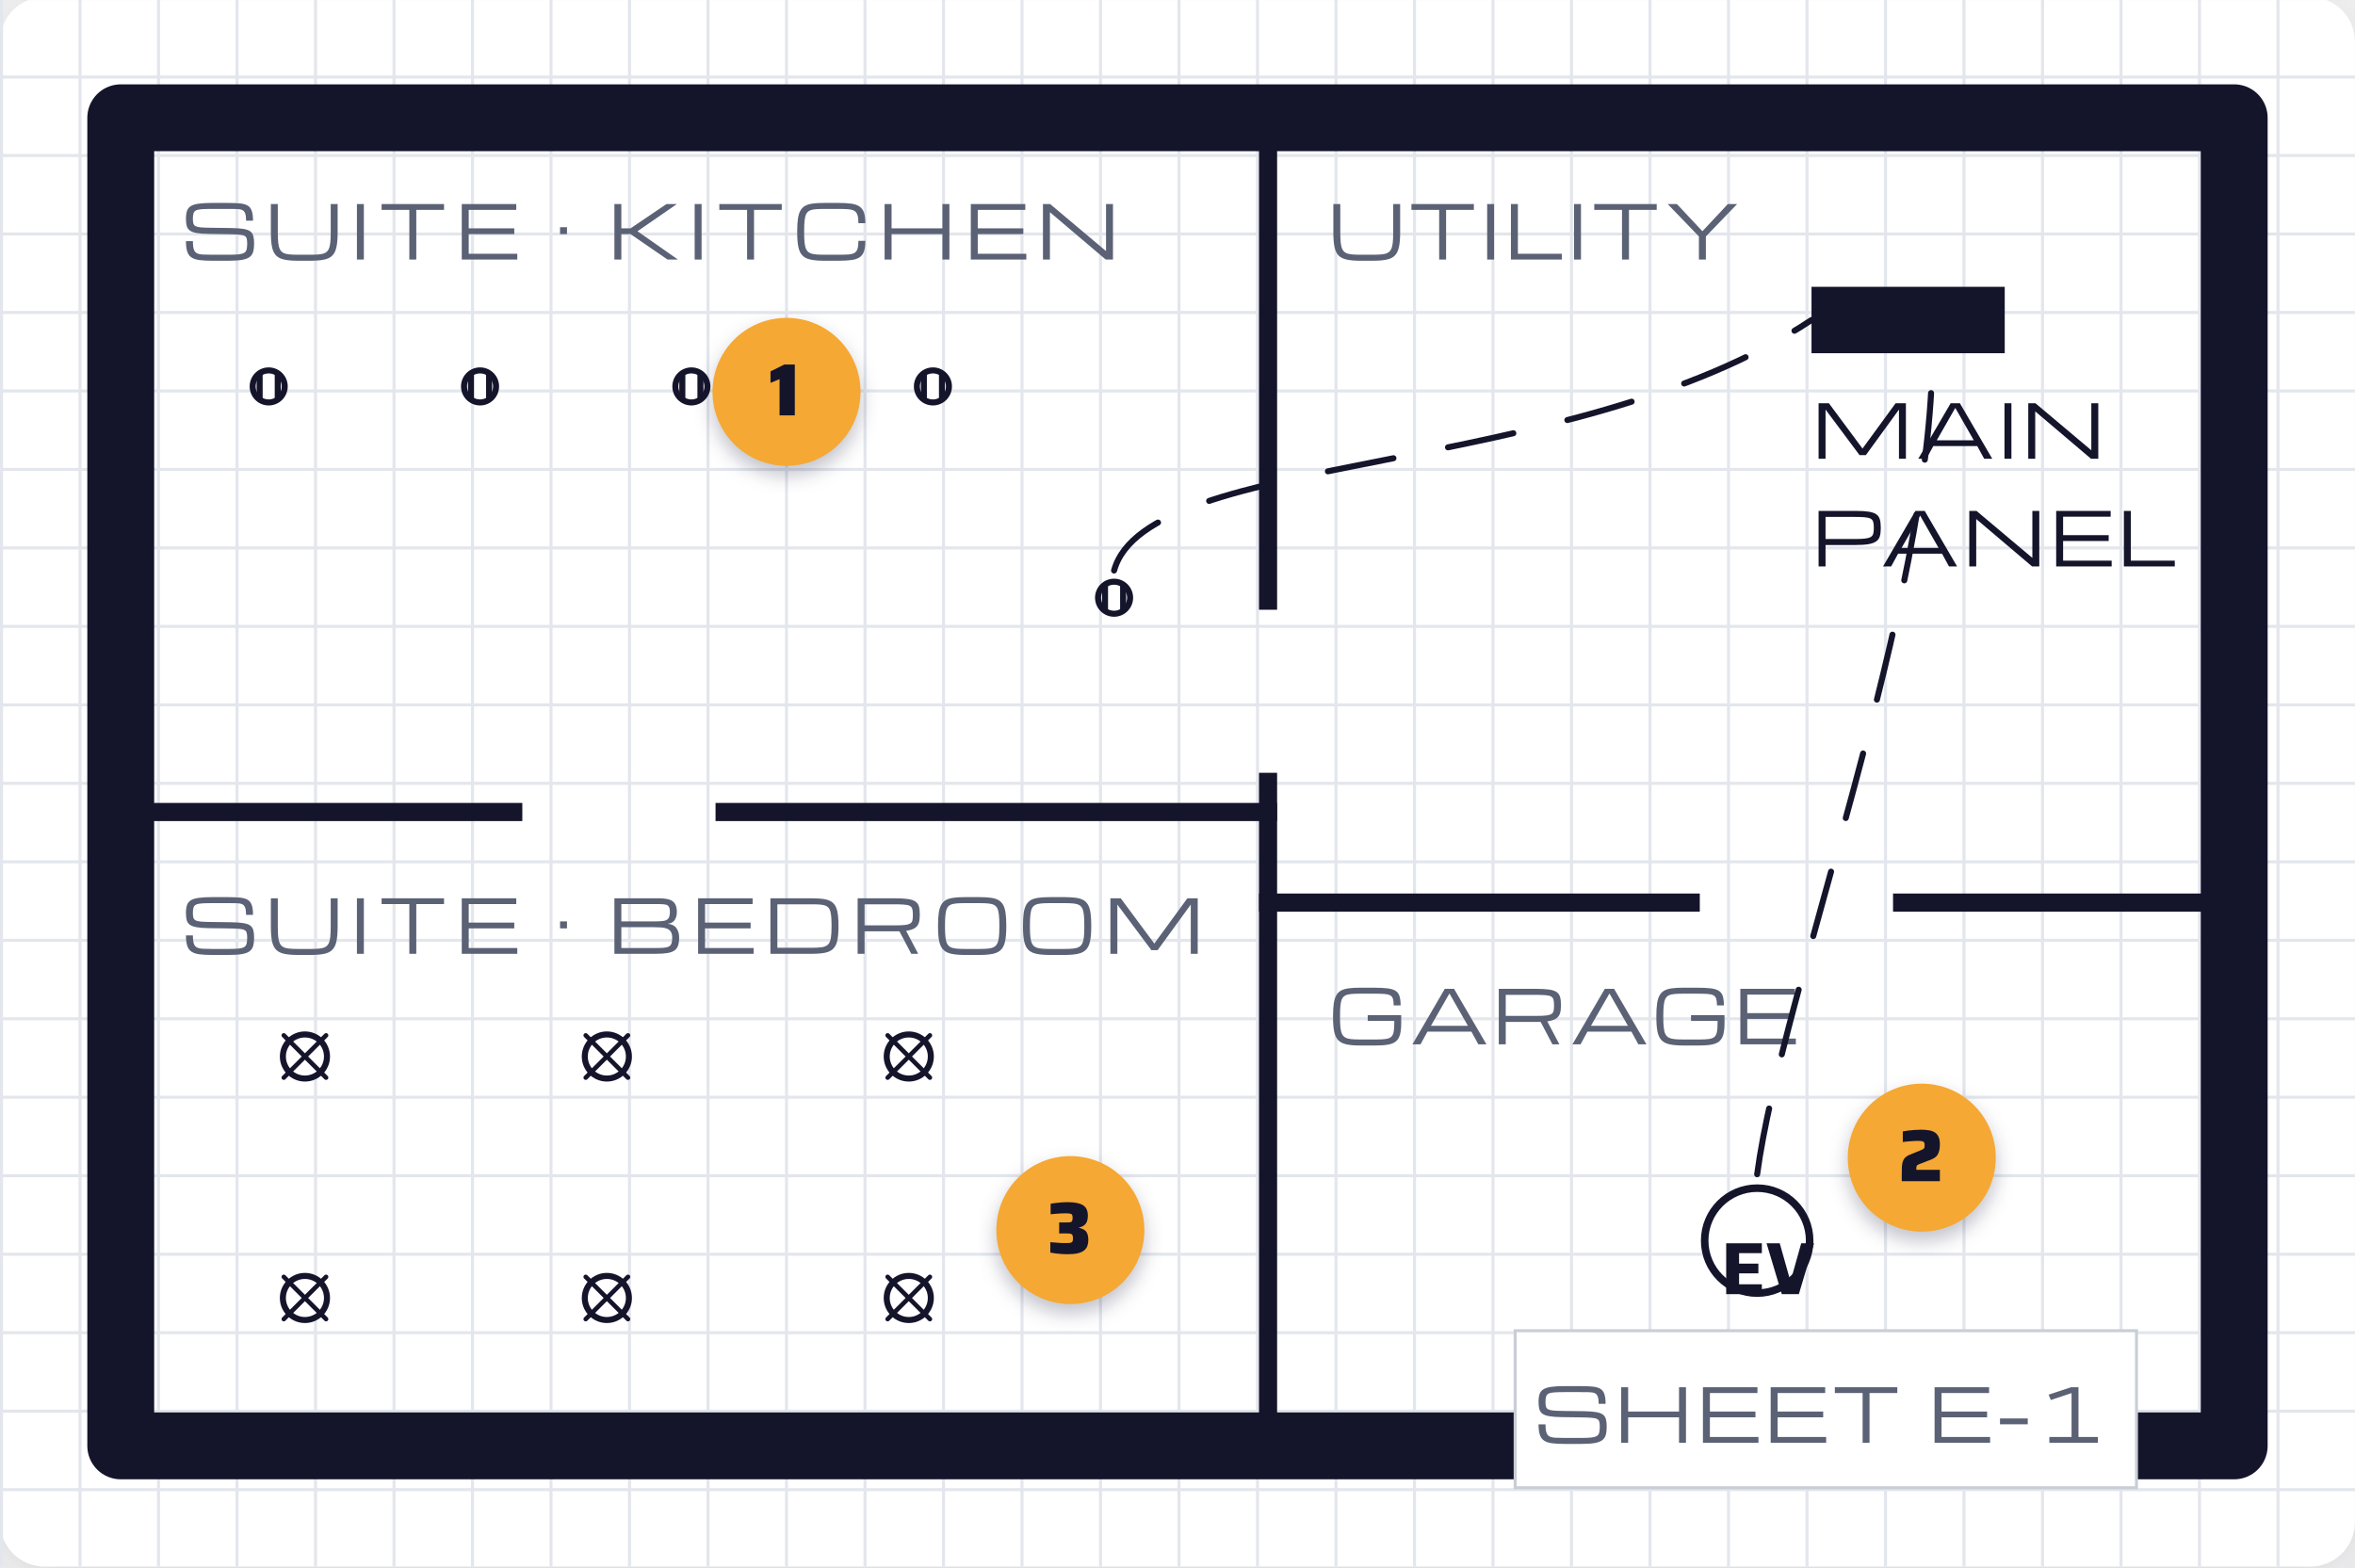
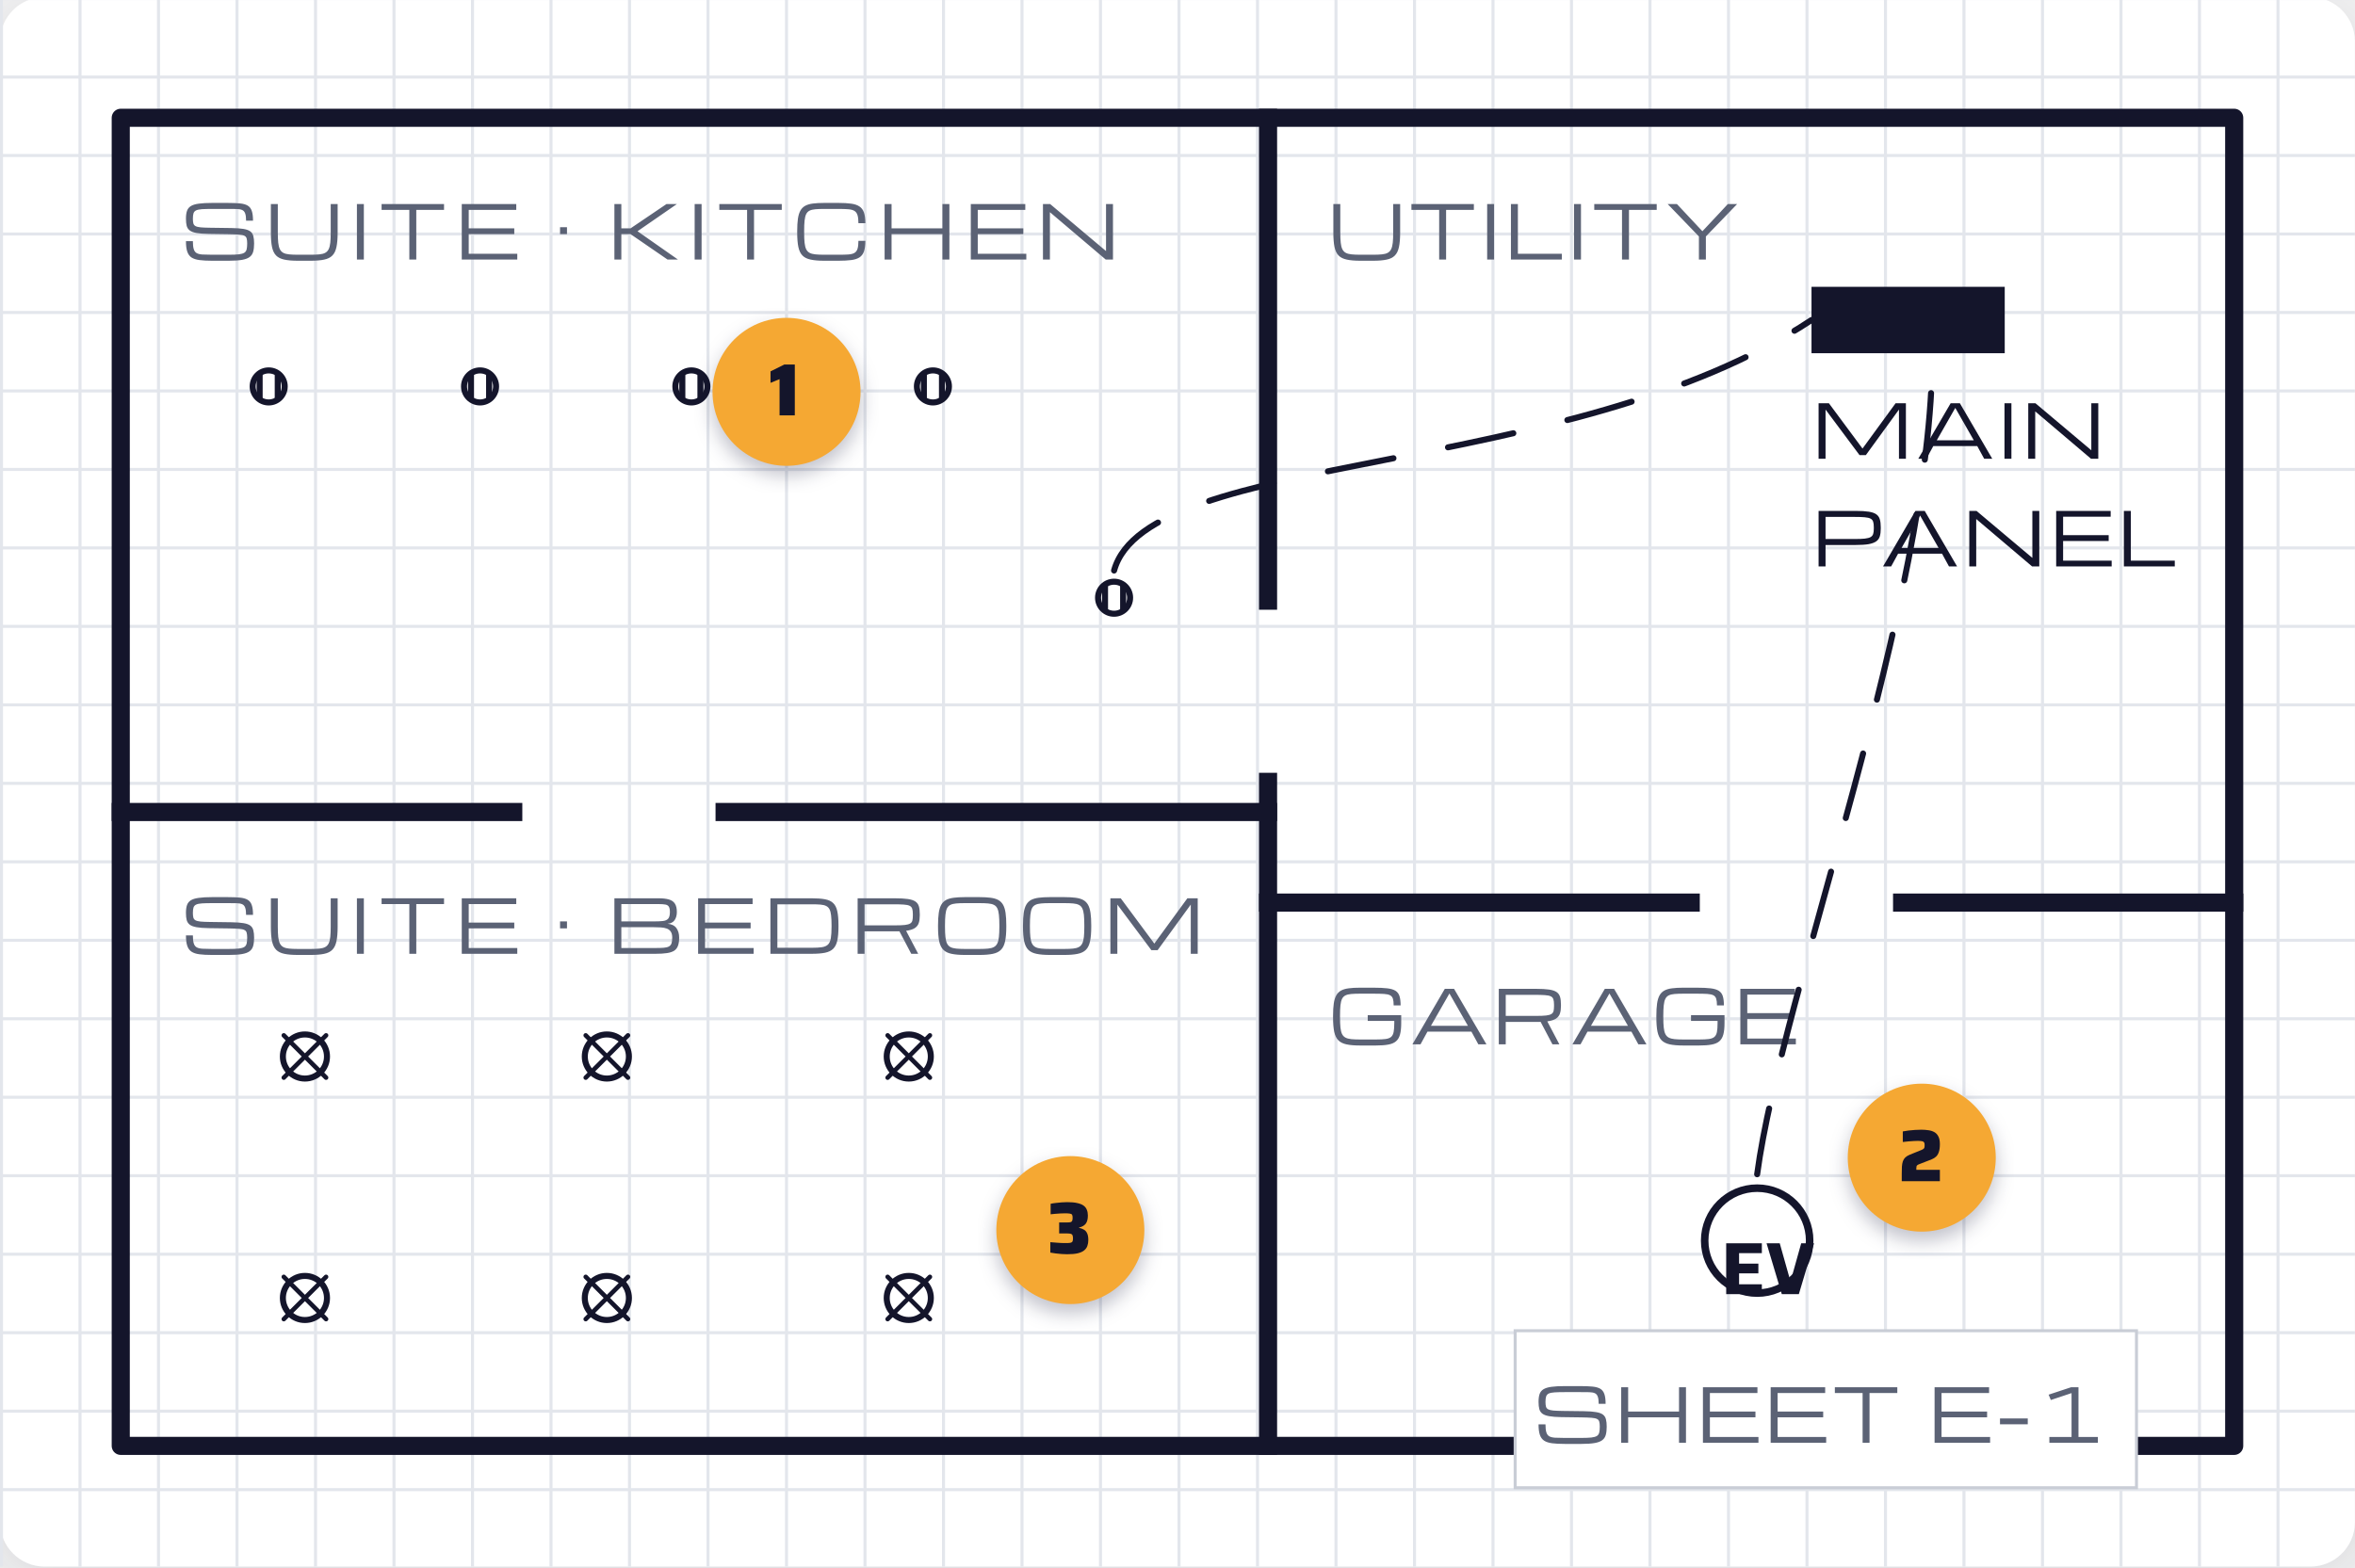
<svg xmlns="http://www.w3.org/2000/svg" viewBox="449.664 620.591 94.809 63.116" width="350" height="233" fill="none" aria-hidden="true" focusable="false" overflow="visible">
  <defs>
    <filter id="planmfilter61_d_481_468" x="446.746" y="619.014" width="100.764" height="69.04" filterUnits="userSpaceOnUse" color-interpolation-filters="sRGB">
      <feFlood flood-opacity="0" result="BackgroundImageFix" />
      <feColorMatrix in="SourceAlpha" type="matrix" values="0 0 0 0 0 0 0 0 0 0 0 0 0 0 0 0 0 0 127 0" result="hardAlpha" />
      <feOffset dy="1.459" />
      <feGaussianBlur stdDeviation="1.459" />
      <feColorMatrix type="matrix" values="0 0 0 0 0.05 0 0 0 0 0.06 0 0 0 0 0.2 0 0 0 0.22 0" />
      <feBlend mode="normal" in2="BackgroundImageFix" result="effect1_dropShadow_481_468" />
      <feBlend mode="normal" in="SourceGraphic" in2="effect1_dropShadow_481_468" result="shape" />
    </filter>
    <filter id="planmfilter62_d_481_468" x="477.62" y="633.026" width="7.418" height="7.418" filterUnits="userSpaceOnUse" color-interpolation-filters="sRGB">
      <feFlood flood-opacity="0" result="BackgroundImageFix" />
      <feColorMatrix in="SourceAlpha" type="matrix" values="0 0 0 0 0 0 0 0 0 0 0 0 0 0 0 0 0 0 127 0" result="hardAlpha" />
      <feOffset dy="0.365" />
      <feGaussianBlur stdDeviation="0.365" />
      <feColorMatrix type="matrix" values="0 0 0 0 0.05 0 0 0 0 0.06 0 0 0 0 0.2 0 0 0 0.25 0" />
      <feBlend mode="normal" in2="BackgroundImageFix" result="effect1_dropShadow_481_468" />
      <feBlend mode="normal" in="SourceGraphic" in2="effect1_dropShadow_481_468" result="shape" />
    </filter>
    <filter id="planmfilter63_d_481_468" x="523.322" y="663.865" width="7.418" height="7.418" filterUnits="userSpaceOnUse" color-interpolation-filters="sRGB">
      <feFlood flood-opacity="0" result="BackgroundImageFix" />
      <feColorMatrix in="SourceAlpha" type="matrix" values="0 0 0 0 0 0 0 0 0 0 0 0 0 0 0 0 0 0 127 0" result="hardAlpha" />
      <feOffset dy="0.365" />
      <feGaussianBlur stdDeviation="0.365" />
      <feColorMatrix type="matrix" values="0 0 0 0 0.05 0 0 0 0 0.06 0 0 0 0 0.2 0 0 0 0.25 0" />
      <feBlend mode="normal" in2="BackgroundImageFix" result="effect1_dropShadow_481_468" />
      <feBlend mode="normal" in="SourceGraphic" in2="effect1_dropShadow_481_468" result="shape" />
    </filter>
    <filter id="planmfilter64_d_481_468" x="489.045" y="666.783" width="7.418" height="7.418" filterUnits="userSpaceOnUse" color-interpolation-filters="sRGB">
      <feFlood flood-opacity="0" result="BackgroundImageFix" />
      <feColorMatrix in="SourceAlpha" type="matrix" values="0 0 0 0 0 0 0 0 0 0 0 0 0 0 0 0 0 0 127 0" result="hardAlpha" />
      <feOffset dy="0.365" />
      <feGaussianBlur stdDeviation="0.365" />
      <feColorMatrix type="matrix" values="0 0 0 0 0.05 0 0 0 0 0.06 0 0 0 0 0.2 0 0 0 0.25 0" />
      <feBlend mode="normal" in2="BackgroundImageFix" result="effect1_dropShadow_481_468" />
      <feBlend mode="normal" in="SourceGraphic" in2="effect1_dropShadow_481_468" result="shape" />
    </filter>
  </defs>
  <g filter="url(#planmfilter61_d_481_468)">
    <rect x="449.663" y="620.472" width="94.808" height="63.206" rx="1.795" fill="white" />
    <rect x="449.663" y="620.472" width="94.808" height="0.122" fill="#E3E6EC" />
    <rect x="449.663" y="623.633" width="94.808" height="0.122" fill="#E3E6EC" />
    <rect x="449.663" y="626.792" width="94.808" height="0.122" fill="#E3E6EC" />
    <rect x="449.663" y="629.953" width="94.808" height="0.122" fill="#E3E6EC" />
    <rect x="449.663" y="633.114" width="94.808" height="0.122" fill="#E3E6EC" />
    <rect x="449.663" y="636.273" width="94.808" height="0.122" fill="#E3E6EC" />
    <rect x="449.663" y="639.434" width="94.808" height="0.122" fill="#E3E6EC" />
    <rect x="449.663" y="642.595" width="94.808" height="0.122" fill="#E3E6EC" />
    <rect x="449.663" y="645.754" width="94.808" height="0.122" fill="#E3E6EC" />
    <rect x="449.663" y="648.915" width="94.808" height="0.122" fill="#E3E6EC" />
    <rect x="449.663" y="652.075" width="94.808" height="0.122" fill="#E3E6EC" />
    <rect x="449.663" y="655.235" width="94.808" height="0.122" fill="#E3E6EC" />
    <rect x="449.663" y="658.396" width="94.808" height="0.122" fill="#E3E6EC" />
    <rect x="449.663" y="661.556" width="94.808" height="0.122" fill="#E3E6EC" />
    <rect x="449.663" y="664.716" width="94.808" height="0.122" fill="#E3E6EC" />
    <rect x="449.663" y="667.876" width="94.808" height="0.122" fill="#E3E6EC" />
    <rect x="449.663" y="671.037" width="94.808" height="0.122" fill="#E3E6EC" />
    <rect x="449.663" y="674.197" width="94.808" height="0.122" fill="#E3E6EC" />
    <rect x="449.663" y="677.357" width="94.808" height="0.122" fill="#E3E6EC" />
    <rect x="449.663" y="680.518" width="94.808" height="0.122" fill="#E3E6EC" />
    <rect x="449.663" y="620.472" width="0.122" height="63.206" fill="#E3E6EC" />
    <rect x="452.824" y="620.472" width="0.122" height="63.206" fill="#E3E6EC" />
    <rect x="455.984" y="620.472" width="0.122" height="63.206" fill="#E3E6EC" />
    <rect x="459.144" y="620.472" width="0.122" height="63.206" fill="#E3E6EC" />
    <rect x="462.305" y="620.472" width="0.122" height="63.206" fill="#E3E6EC" />
    <rect x="465.465" y="620.472" width="0.122" height="63.206" fill="#E3E6EC" />
    <rect x="468.625" y="620.472" width="0.122" height="63.206" fill="#E3E6EC" />
    <rect x="471.785" y="620.472" width="0.122" height="63.206" fill="#E3E6EC" />
    <rect x="474.946" y="620.472" width="0.122" height="63.206" fill="#E3E6EC" />
    <rect x="478.106" y="620.472" width="0.122" height="63.206" fill="#E3E6EC" />
    <rect x="481.266" y="620.472" width="0.122" height="63.206" fill="#E3E6EC" />
    <rect x="484.427" y="620.472" width="0.122" height="63.206" fill="#E3E6EC" />
    <rect x="487.587" y="620.472" width="0.122" height="63.206" fill="#E3E6EC" />
    <rect x="490.747" y="620.472" width="0.122" height="63.206" fill="#E3E6EC" />
    <rect x="493.907" y="620.472" width="0.122" height="63.206" fill="#E3E6EC" />
    <rect x="497.068" y="620.472" width="0.122" height="63.206" fill="#E3E6EC" />
    <rect x="500.228" y="620.472" width="0.122" height="63.206" fill="#E3E6EC" />
    <rect x="503.388" y="620.472" width="0.122" height="63.206" fill="#E3E6EC" />
    <rect x="506.549" y="620.472" width="0.122" height="63.206" fill="#E3E6EC" />
    <rect x="509.709" y="620.472" width="0.122" height="63.206" fill="#E3E6EC" />
    <rect x="512.869" y="620.472" width="0.122" height="63.206" fill="#E3E6EC" />
    <rect x="516.029" y="620.472" width="0.122" height="63.206" fill="#E3E6EC" />
    <rect x="519.19" y="620.472" width="0.122" height="63.206" fill="#E3E6EC" />
    <rect x="522.35" y="620.472" width="0.122" height="63.206" fill="#E3E6EC" />
    <rect x="525.51" y="620.472" width="0.122" height="63.206" fill="#E3E6EC" />
    <rect x="528.67" y="620.472" width="0.122" height="63.206" fill="#E3E6EC" />
    <rect x="531.831" y="620.472" width="0.122" height="63.206" fill="#E3E6EC" />
    <rect x="534.991" y="620.472" width="0.122" height="63.206" fill="#E3E6EC" />
    <rect x="538.151" y="620.472" width="0.122" height="63.206" fill="#E3E6EC" />
    <rect x="541.312" y="620.472" width="0.122" height="63.206" fill="#E3E6EC" />
    <rect x="544.472" y="620.472" width="0.122" height="63.206" fill="#E3E6EC" />
-     <path d="M539.61 625.334H454.525V678.816H539.61V625.334Z" stroke="#14152B" stroke-width="2.692" stroke-linecap="square" stroke-linejoin="round" />
+     <path d="M539.61 625.334H454.525V678.816H539.61V625.334Z" stroke="#14152B" stroke-width="0.729" stroke-linecap="square" stroke-linejoin="round" />
    <path d="M500.714 625.334V644.782" stroke="#14152B" stroke-width="0.729" stroke-linecap="square" stroke-linejoin="round" />
    <path d="M500.714 652.075V678.816" stroke="#14152B" stroke-width="0.729" stroke-linecap="square" stroke-linejoin="round" />
    <path d="M454.525 653.29H470.327" stroke="#14152B" stroke-width="0.729" stroke-linecap="square" stroke-linejoin="round" />
    <path d="M478.835 653.29H500.714" stroke="#14152B" stroke-width="0.729" stroke-linecap="square" stroke-linejoin="round" />
    <path d="M500.714 656.938H517.731" stroke="#14152B" stroke-width="0.729" stroke-linecap="square" stroke-linejoin="round" />
    <path d="M526.24 656.938H539.61" stroke="#14152B" stroke-width="0.729" stroke-linecap="square" stroke-linejoin="round" />
    <path d="M459.615 630.398C459.615 630.312 459.608 630.244 459.594 630.194C459.581 630.145 459.55 630.108 459.502 630.085C459.455 630.061 459.381 630.045 459.281 630.039C459.181 630.031 459.045 630.026 458.871 630.023L458.062 630.011C457.862 630.008 457.702 629.996 457.581 629.975C457.459 629.953 457.368 629.92 457.306 629.874C457.243 629.828 457.202 629.766 457.18 629.688C457.16 629.61 457.15 629.513 457.15 629.397C457.15 629.27 457.164 629.165 457.192 629.083C457.221 629 457.273 628.936 457.348 628.889C457.423 628.843 457.53 628.81 457.668 628.792C457.806 628.772 457.984 628.763 458.202 628.763H458.824C459.022 628.763 459.187 628.769 459.319 628.782C459.451 628.794 459.556 628.823 459.633 628.869C459.711 628.914 459.766 628.985 459.799 629.081C459.833 629.177 459.85 629.309 459.85 629.477H459.571C459.571 629.347 459.558 629.249 459.533 629.183C459.509 629.116 459.468 629.071 459.411 629.046C459.355 629.022 459.278 629.009 459.182 629.007C459.086 629.005 458.967 629.004 458.824 629.004H458.216C458.043 629.004 457.904 629.008 457.799 629.014C457.695 629.021 457.616 629.037 457.563 629.061C457.51 629.085 457.474 629.124 457.455 629.177C457.438 629.231 457.429 629.304 457.429 629.397C457.429 629.476 457.436 629.539 457.448 629.586C457.461 629.634 457.489 629.67 457.533 629.695C457.577 629.72 457.646 629.736 457.738 629.746C457.83 629.755 457.955 629.76 458.114 629.762L458.982 629.774C459.185 629.777 459.348 629.789 459.469 629.81C459.591 629.831 459.682 629.864 459.743 629.911C459.804 629.957 459.844 630.02 459.863 630.1C459.884 630.178 459.894 630.278 459.894 630.398C459.894 630.529 459.881 630.639 459.856 630.728C459.832 630.817 459.784 630.887 459.713 630.941C459.643 630.994 459.54 631.032 459.406 631.056C459.273 631.079 459.097 631.091 458.878 631.091H458.197C457.999 631.091 457.832 631.082 457.697 631.064C457.562 631.047 457.454 631.012 457.374 630.96C457.294 630.906 457.237 630.827 457.202 630.722C457.167 630.618 457.15 630.478 457.15 630.303H457.429C457.429 630.44 457.44 630.546 457.463 630.621C457.485 630.695 457.524 630.749 457.579 630.782C457.635 630.814 457.713 630.833 457.813 630.84C457.914 630.846 458.042 630.849 458.197 630.849H458.864C459.037 630.849 459.175 630.844 459.276 630.833C459.376 630.821 459.451 630.8 459.5 630.769C459.548 630.737 459.579 630.691 459.593 630.632C459.607 630.573 459.615 630.495 459.615 630.398ZM461.65 631.091C461.431 631.091 461.252 631.076 461.111 631.045C460.971 631.016 460.861 630.962 460.781 630.882C460.703 630.803 460.647 630.688 460.615 630.539C460.584 630.39 460.569 630.195 460.569 629.956V628.809H460.848V629.956C460.848 630.121 460.854 630.257 460.865 630.366C460.877 630.475 460.899 630.561 460.931 630.626C460.963 630.691 461.009 630.74 461.068 630.772C461.128 630.804 461.205 630.825 461.3 630.834C461.396 630.844 461.512 630.849 461.65 630.849H462.176C462.315 630.849 462.431 630.844 462.526 630.834C462.621 630.825 462.698 630.804 462.757 630.772C462.817 630.74 462.863 630.691 462.895 630.626C462.927 630.561 462.949 630.475 462.961 630.366C462.972 630.257 462.978 630.121 462.978 629.956V628.809H463.257V629.956C463.257 630.195 463.241 630.39 463.209 630.539C463.178 630.688 463.123 630.803 463.043 630.882C462.965 630.962 462.855 631.016 462.715 631.045C462.574 631.076 462.395 631.091 462.176 631.091H461.65ZM464.033 631.044V628.809H464.312V631.044H464.033ZM466.143 631.044V629.042H465.026V628.809H467.54V629.042H466.423V631.044H466.143ZM468.254 631.044V628.809H470.448V629.042H468.534V629.787H470.368V630.02H468.534V630.811H470.489V631.044H468.254ZM472.211 630.02V629.74H472.49V630.02H472.211ZM474.399 631.044V628.809H474.678V629.787H475.049L476.494 628.809H476.913L475.33 629.903L476.959 631.044H476.54L475.05 630.02H474.678V631.044H474.399ZM477.63 631.044V628.809H477.909V631.044H477.63ZM479.741 631.044V629.042H478.623V628.809H481.137V629.042H480.02V631.044H479.741ZM481.758 629.956V629.897C481.758 629.7 481.768 629.534 481.787 629.4C481.807 629.265 481.84 629.155 481.888 629.071C481.935 628.987 482 628.922 482.081 628.878C482.164 628.833 482.267 628.803 482.391 628.787C482.515 628.771 482.665 628.763 482.839 628.763H483.426C483.625 628.763 483.794 628.772 483.93 628.792C484.068 628.81 484.179 628.848 484.262 628.904C484.347 628.959 484.408 629.041 484.446 629.15C484.483 629.257 484.502 629.4 484.502 629.579H484.223C484.223 629.438 484.21 629.329 484.185 629.252C484.16 629.173 484.117 629.116 484.057 629.081C483.998 629.046 483.917 629.025 483.814 629.017C483.711 629.009 483.582 629.004 483.426 629.004H482.839C482.701 629.004 482.584 629.009 482.489 629.017C482.394 629.025 482.316 629.044 482.256 629.074C482.197 629.103 482.151 629.15 482.119 629.214C482.088 629.278 482.067 629.365 482.055 629.476C482.043 629.586 482.038 629.727 482.038 629.897V629.956C482.038 630.121 482.043 630.257 482.055 630.366C482.067 630.475 482.088 630.561 482.119 630.626C482.151 630.691 482.197 630.74 482.256 630.772C482.316 630.804 482.394 630.825 482.489 630.834C482.584 630.844 482.701 630.849 482.839 630.849H483.426C483.582 630.849 483.711 630.846 483.814 630.839C483.917 630.832 483.998 630.812 484.057 630.779C484.117 630.746 484.16 630.691 484.185 630.615C484.21 630.537 484.223 630.429 484.223 630.289H484.502C484.502 630.467 484.483 630.61 484.446 630.717C484.408 630.823 484.347 630.904 484.262 630.958C484.179 631.011 484.068 631.047 483.93 631.064C483.794 631.082 483.625 631.091 483.426 631.091H482.839C482.621 631.091 482.442 631.076 482.301 631.045C482.16 631.016 482.05 630.962 481.971 630.882C481.892 630.803 481.837 630.688 481.805 630.539C481.774 630.39 481.758 630.195 481.758 629.956ZM485.277 631.044V628.809H485.557V629.787H487.605V628.809H487.885V631.044H487.605V630.02H485.557V631.044H485.277ZM488.747 631.044V628.809H490.941V629.042H489.027V629.787H490.861V630.02H489.027V630.811H490.982V631.044H488.747ZM491.652 631.044V628.809H491.943L494.188 630.699H494.191V628.809H494.471V631.044H494.18L491.935 629.138H491.932V631.044H491.652Z" fill="#5B6275" />
    <path d="M459.615 658.354C459.615 658.267 459.608 658.2 459.594 658.15C459.581 658.101 459.55 658.064 459.502 658.041C459.455 658.017 459.381 658.001 459.281 657.994C459.181 657.987 459.045 657.981 458.871 657.978L458.062 657.967C457.862 657.964 457.702 657.952 457.581 657.93C457.459 657.909 457.368 657.876 457.306 657.83C457.243 657.783 457.202 657.721 457.18 657.644C457.16 657.566 457.15 657.469 457.15 657.353C457.15 657.226 457.164 657.121 457.192 657.039C457.221 656.956 457.273 656.892 457.348 656.845C457.423 656.798 457.53 656.766 457.668 656.748C457.806 656.728 457.984 656.718 458.202 656.718H458.824C459.022 656.718 459.187 656.725 459.319 656.737C459.451 656.75 459.556 656.779 459.633 656.825C459.711 656.87 459.766 656.941 459.799 657.037C459.833 657.133 459.85 657.265 459.85 657.433H459.571C459.571 657.303 459.558 657.205 459.533 657.139C459.509 657.072 459.468 657.026 459.411 657.002C459.355 656.978 459.278 656.965 459.182 656.963C459.086 656.961 458.967 656.96 458.824 656.96H458.216C458.043 656.96 457.904 656.963 457.799 656.97C457.695 656.977 457.616 656.992 457.563 657.017C457.51 657.041 457.474 657.08 457.455 657.133C457.438 657.186 457.429 657.26 457.429 657.353C457.429 657.431 457.436 657.494 457.448 657.542C457.461 657.589 457.489 657.626 457.533 657.651C457.577 657.675 457.646 657.692 457.738 657.702C457.83 657.711 457.955 657.716 458.114 657.718L458.982 657.73C459.185 657.733 459.348 657.745 459.469 657.766C459.591 657.786 459.682 657.82 459.743 657.866C459.804 657.913 459.844 657.976 459.863 658.056C459.884 658.134 459.894 658.234 459.894 658.354C459.894 658.485 459.881 658.595 459.856 658.684C459.832 658.772 459.784 658.843 459.713 658.897C459.643 658.95 459.54 658.988 459.406 659.011C459.273 659.035 459.097 659.046 458.878 659.046H458.197C457.999 659.046 457.832 659.038 457.697 659.02C457.562 659.003 457.454 658.968 457.374 658.915C457.294 658.862 457.237 658.783 457.202 658.678C457.167 658.574 457.15 658.434 457.15 658.259H457.429C457.429 658.396 457.44 658.502 457.463 658.576C457.485 658.651 457.524 658.705 457.579 658.738C457.635 658.77 457.713 658.789 457.813 658.796C457.914 658.802 458.042 658.805 458.197 658.805H458.864C459.037 658.805 459.175 658.8 459.276 658.789C459.376 658.777 459.451 658.756 459.5 658.725C459.548 658.693 459.579 658.647 459.593 658.588C459.607 658.529 459.615 658.451 459.615 658.354ZM461.65 659.046C461.431 659.046 461.252 659.031 461.111 659.001C460.971 658.972 460.861 658.918 460.781 658.838C460.703 658.759 460.647 658.644 460.615 658.495C460.584 658.346 460.569 658.151 460.569 657.912V656.765H460.848V657.912C460.848 658.076 460.854 658.213 460.865 658.322C460.877 658.43 460.899 658.517 460.931 658.582C460.963 658.647 461.009 658.696 461.068 658.728C461.128 658.76 461.205 658.781 461.3 658.79C461.396 658.8 461.512 658.805 461.65 658.805H462.176C462.315 658.805 462.431 658.8 462.526 658.79C462.621 658.781 462.698 658.76 462.757 658.728C462.817 658.696 462.863 658.647 462.895 658.582C462.927 658.517 462.949 658.43 462.961 658.322C462.972 658.213 462.978 658.076 462.978 657.912V656.765H463.257V657.912C463.257 658.151 463.241 658.346 463.209 658.495C463.178 658.644 463.123 658.759 463.043 658.838C462.965 658.918 462.855 658.972 462.715 659.001C462.574 659.031 462.395 659.046 462.176 659.046H461.65ZM464.033 659V656.765H464.312V659H464.033ZM466.143 659V656.998H465.026V656.765H467.54V656.998H466.423V659H466.143ZM468.254 659V656.765H470.448V656.998H468.534V657.743H470.368V657.976H468.534V658.767H470.489V659H468.254ZM472.211 657.976V657.696H472.49V657.976H472.211ZM474.399 659V656.765H476.179C476.348 656.765 476.486 656.781 476.594 656.813C476.703 656.844 476.783 656.9 476.834 656.98C476.887 657.06 476.913 657.173 476.913 657.319C476.913 657.451 476.882 657.56 476.821 657.647C476.76 657.733 476.666 657.781 476.54 657.789C476.705 657.806 476.824 657.865 476.897 657.967C476.969 658.068 477.006 658.195 477.006 658.348C477.006 658.481 476.99 658.59 476.959 658.675C476.929 658.761 476.878 658.827 476.807 658.875C476.735 658.921 476.637 658.954 476.514 658.972C476.392 658.991 476.239 659 476.056 659H474.399ZM474.678 657.696H475.98C476.13 657.696 476.254 657.691 476.35 657.68C476.446 657.67 476.517 657.638 476.564 657.586C476.61 657.533 476.633 657.444 476.633 657.319C476.633 657.221 476.619 657.15 476.591 657.104C476.564 657.058 476.518 657.029 476.452 657.017C476.386 657.004 476.295 656.998 476.179 656.998H474.678V657.696ZM474.678 658.767H476.056C476.189 658.767 476.298 658.764 476.385 658.757C476.472 658.75 476.54 658.734 476.59 658.707C476.64 658.681 476.676 658.64 476.696 658.584C476.716 658.526 476.727 658.448 476.727 658.348C476.727 658.245 476.707 658.165 476.668 658.108C476.631 658.051 476.577 658.009 476.508 657.984C476.44 657.959 476.361 657.944 476.271 657.938C476.181 657.932 476.084 657.929 475.98 657.929H474.678V658.767ZM477.769 659V656.765H479.963V656.998H478.049V657.743H479.883V657.976H478.049V658.767H480.004V659H477.769ZM480.68 659V656.765H482.339C482.557 656.765 482.737 656.778 482.877 656.804C483.018 656.831 483.128 656.881 483.206 656.957C483.286 657.032 483.341 657.141 483.372 657.284C483.404 657.428 483.42 657.618 483.42 657.853V657.912C483.42 658.139 483.404 658.325 483.372 658.469C483.341 658.611 483.286 658.721 483.206 658.799C483.128 658.876 483.018 658.929 482.877 658.958C482.737 658.986 482.557 659 482.339 659H480.68ZM480.96 658.758H482.339C482.513 658.758 482.652 658.75 482.758 658.734C482.864 658.717 482.944 658.681 483 658.626C483.055 658.571 483.092 658.486 483.112 658.373C483.131 658.259 483.141 658.106 483.141 657.912V657.853C483.141 657.692 483.135 657.559 483.123 657.455C483.112 657.35 483.09 657.267 483.058 657.207C483.027 657.146 482.981 657.102 482.921 657.073C482.862 657.044 482.785 657.026 482.69 657.018C482.595 657.01 482.478 657.007 482.339 657.007H480.96V658.758ZM484.191 656.765H485.687C485.905 656.765 486.08 656.775 486.213 656.794C486.347 656.814 486.448 656.847 486.517 656.895C486.586 656.942 486.633 657.007 486.657 657.089C486.681 657.172 486.693 657.276 486.693 657.402V657.46C486.693 657.577 486.679 657.677 486.651 657.762C486.624 657.845 486.571 657.913 486.493 657.965C486.414 658.017 486.298 658.053 486.143 658.074L486.629 659H486.35L485.874 658.095C485.855 658.096 485.834 658.096 485.813 658.096C485.793 658.096 485.771 658.096 485.749 658.096H484.47V659H484.191V656.765ZM484.47 657.855H485.705C485.871 657.855 486.002 657.849 486.097 657.839C486.193 657.827 486.263 657.807 486.308 657.779C486.353 657.751 486.383 657.711 486.395 657.66C486.408 657.608 486.414 657.542 486.414 657.46V657.402C486.414 657.31 486.405 657.237 486.388 657.184C486.37 657.131 486.335 657.091 486.283 657.066C486.231 657.041 486.153 657.025 486.049 657.018C485.945 657.01 485.806 657.007 485.633 657.007H484.47V657.855ZM488.509 659.046C488.291 659.046 488.111 659.031 487.971 659.001C487.83 658.972 487.72 658.918 487.64 658.838C487.562 658.759 487.506 658.644 487.474 658.495C487.443 658.346 487.428 658.151 487.428 657.912V657.853C487.428 657.655 487.438 657.49 487.457 657.356C487.476 657.221 487.51 657.111 487.557 657.027C487.605 656.943 487.669 656.878 487.751 656.833C487.833 656.789 487.937 656.759 488.061 656.743C488.185 656.727 488.334 656.718 488.509 656.718H489.095C489.27 656.718 489.419 656.727 489.543 656.743C489.667 656.759 489.77 656.789 489.852 656.833C489.934 656.878 489.999 656.943 490.047 657.027C490.094 657.111 490.128 657.221 490.147 657.356C490.166 657.49 490.176 657.655 490.176 657.853V657.912C490.176 658.151 490.16 658.346 490.128 658.495C490.097 658.644 490.042 658.759 489.962 658.838C489.884 658.918 489.774 658.972 489.634 659.001C489.493 659.031 489.313 659.046 489.095 659.046H488.509ZM488.509 658.805H489.095C489.234 658.805 489.351 658.8 489.446 658.79C489.541 658.781 489.618 658.76 489.677 658.728C489.737 658.696 489.783 658.647 489.814 658.582C489.846 658.517 489.868 658.43 489.879 658.322C489.891 658.213 489.897 658.076 489.897 657.912V657.853C489.897 657.683 489.891 657.542 489.879 657.431C489.868 657.321 489.846 657.234 489.814 657.169C489.783 657.105 489.737 657.059 489.677 657.03C489.618 657 489.541 656.981 489.446 656.973C489.351 656.964 489.234 656.96 489.095 656.96H488.509C488.37 656.96 488.253 656.964 488.158 656.973C488.063 656.981 487.986 657 487.925 657.03C487.866 657.059 487.821 657.105 487.789 657.169C487.758 657.234 487.736 657.321 487.725 657.431C487.713 657.542 487.707 657.683 487.707 657.853V657.912C487.707 658.076 487.713 658.213 487.725 658.322C487.736 658.43 487.758 658.517 487.789 658.582C487.821 658.647 487.866 658.696 487.925 658.728C487.986 658.76 488.063 658.781 488.158 658.79C488.253 658.8 488.37 658.805 488.509 658.805ZM491.929 659.046C491.711 659.046 491.531 659.031 491.391 659.001C491.25 658.972 491.14 658.918 491.06 658.838C490.982 658.759 490.927 658.644 490.895 658.495C490.864 658.346 490.848 658.151 490.848 657.912V657.853C490.848 657.655 490.858 657.49 490.877 657.356C490.897 657.221 490.93 657.111 490.978 657.027C491.025 656.943 491.09 656.878 491.171 656.833C491.254 656.789 491.357 656.759 491.481 656.743C491.605 656.727 491.755 656.718 491.929 656.718H492.515C492.69 656.718 492.839 656.727 492.964 656.743C493.088 656.759 493.191 656.789 493.272 656.833C493.354 656.878 493.419 656.943 493.467 657.027C493.514 657.111 493.548 657.221 493.567 657.356C493.587 657.49 493.596 657.655 493.596 657.853V657.912C493.596 658.151 493.58 658.346 493.548 658.495C493.517 658.644 493.462 658.759 493.383 658.838C493.304 658.918 493.194 658.972 493.054 659.001C492.913 659.031 492.734 659.046 492.515 659.046H491.929ZM491.929 658.805H492.515C492.654 658.805 492.771 658.8 492.866 658.79C492.961 658.781 493.038 658.76 493.097 658.728C493.158 658.696 493.203 658.647 493.234 658.582C493.266 658.517 493.288 658.43 493.3 658.322C493.311 658.213 493.317 658.076 493.317 657.912V657.853C493.317 657.683 493.311 657.542 493.3 657.431C493.288 657.321 493.266 657.234 493.234 657.169C493.203 657.105 493.158 657.059 493.097 657.03C493.038 657 492.961 656.981 492.866 656.973C492.771 656.964 492.654 656.96 492.515 656.96H491.929C491.79 656.96 491.674 656.964 491.578 656.973C491.483 656.981 491.406 657 491.346 657.03C491.286 657.059 491.241 657.105 491.209 657.169C491.178 657.234 491.157 657.321 491.145 657.431C491.133 657.542 491.127 657.683 491.127 657.853V657.912C491.127 658.076 491.133 658.213 491.145 658.322C491.157 658.43 491.178 658.517 491.209 658.582C491.241 658.647 491.286 658.696 491.346 658.728C491.406 658.76 491.483 658.781 491.578 658.79C491.674 658.8 491.79 658.805 491.929 658.805ZM494.367 659V656.765H494.783L496.135 658.588L497.466 656.765H497.882V659H497.603V657.018L496.269 658.853H496.016L494.647 657.018V659H494.367Z" fill="#5B6275" />
    <path d="M504.424 631.091C504.206 631.091 504.026 631.076 503.886 631.045C503.745 631.016 503.635 630.962 503.555 630.882C503.477 630.803 503.422 630.688 503.39 630.539C503.359 630.39 503.343 630.195 503.343 629.956V628.809H503.622V629.956C503.622 630.121 503.628 630.257 503.64 630.366C503.651 630.475 503.673 630.561 503.705 630.626C503.737 630.691 503.783 630.74 503.842 630.772C503.902 630.804 503.98 630.825 504.075 630.834C504.17 630.844 504.286 630.849 504.424 630.849H504.951C505.089 630.849 505.206 630.844 505.3 630.834C505.395 630.825 505.472 630.804 505.531 630.772C505.591 630.74 505.637 630.691 505.669 630.626C505.701 630.561 505.723 630.475 505.735 630.366C505.747 630.257 505.752 630.121 505.752 629.956V628.809H506.032V629.956C506.032 630.195 506.016 630.39 505.984 630.539C505.953 630.688 505.897 630.803 505.818 630.882C505.739 630.962 505.63 631.016 505.489 631.045C505.348 631.076 505.169 631.091 504.951 631.091H504.424ZM507.603 631.044V629.042H506.486V628.809H509V629.042H507.882V631.044H507.603ZM509.535 631.044V628.809H509.814V631.044H509.535ZM510.492 631.044V628.809H510.772V630.811H512.541V631.044H510.492ZM513.032 631.044V628.809H513.312V631.044H513.032ZM514.964 631.044V629.042H513.847V628.809H516.361V629.042H515.244V631.044H514.964ZM518.06 631.044V630.113L516.803 628.809H517.176L518.2 629.903L519.224 628.809H519.597L518.34 630.113V631.044H518.06Z" fill="#5B6275" />
    <path d="M503.331 661.558V661.5C503.331 661.302 503.341 661.136 503.36 661.002C503.38 660.867 503.413 660.758 503.461 660.673C503.508 660.589 503.573 660.524 503.654 660.48C503.737 660.435 503.84 660.405 503.964 660.39C504.088 660.373 504.238 660.365 504.412 660.365H504.959C505.188 660.365 505.374 660.374 505.517 660.391C505.66 660.408 505.77 660.442 505.847 660.491C505.925 660.541 505.978 660.613 506.007 660.708C506.036 660.802 506.051 660.926 506.051 661.079H505.771C505.771 660.964 505.761 660.874 505.741 660.81C505.72 660.745 505.682 660.698 505.626 660.67C505.57 660.641 505.488 660.623 505.38 660.616C505.273 660.61 505.133 660.606 504.959 660.606H504.412C504.274 660.606 504.157 660.611 504.062 660.619C503.967 660.627 503.889 660.646 503.829 660.676C503.77 660.705 503.724 660.752 503.692 660.816C503.661 660.88 503.64 660.967 503.628 661.078C503.617 661.188 503.611 661.329 503.611 661.5V661.558C503.611 661.723 503.617 661.859 503.628 661.968C503.64 662.077 503.661 662.164 503.692 662.229C503.724 662.294 503.77 662.342 503.829 662.374C503.889 662.406 503.967 662.427 504.062 662.437C504.157 662.446 504.274 662.451 504.412 662.451H505.057C505.217 662.451 505.346 662.445 505.444 662.432C505.542 662.419 505.616 662.391 505.667 662.348C505.718 662.304 505.752 662.238 505.77 662.15C505.787 662.061 505.796 661.94 505.796 661.789V661.703H504.727V661.471H506.075V661.789C506.075 661.978 506.059 662.132 506.027 662.25C505.995 662.369 505.941 662.46 505.864 662.525C505.789 662.589 505.685 662.633 505.553 662.656C505.422 662.681 505.257 662.693 505.057 662.693H504.412C504.194 662.693 504.015 662.678 503.874 662.648C503.733 662.618 503.623 662.564 503.544 662.485C503.465 662.405 503.41 662.291 503.378 662.141C503.347 661.992 503.331 661.797 503.331 661.558ZM506.526 662.646L507.83 660.411H508.202L509.506 662.646H509.18L508.901 662.134H507.132L506.852 662.646H506.526ZM507.271 661.901H508.761L508.016 660.598L507.271 661.901ZM510.003 660.411H511.499C511.717 660.411 511.893 660.421 512.026 660.44C512.16 660.46 512.261 660.493 512.33 660.541C512.399 660.588 512.445 660.653 512.47 660.736C512.494 660.818 512.506 660.923 512.506 661.049V661.107C512.506 661.223 512.492 661.324 512.464 661.408C512.437 661.491 512.384 661.559 512.305 661.612C512.227 661.663 512.11 661.699 511.956 661.721L512.442 662.646H512.163L511.687 661.741C511.667 661.742 511.647 661.743 511.626 661.743C511.605 661.743 511.584 661.743 511.562 661.743H510.283V662.646H510.003V660.411ZM510.283 661.501H511.518C511.684 661.501 511.814 661.496 511.909 661.485C512.005 661.473 512.076 661.454 512.12 661.425C512.166 661.397 512.195 661.358 512.208 661.306C512.22 661.255 512.227 661.188 512.227 661.107V661.049C512.227 660.956 512.218 660.884 512.2 660.83C512.183 660.777 512.148 660.738 512.096 660.713C512.043 660.687 511.965 660.671 511.861 660.665C511.758 660.657 511.619 660.653 511.445 660.653H510.283V661.501ZM512.968 662.646L514.272 660.411H514.645L515.948 662.646H515.622L515.343 662.134H513.574L513.294 662.646H512.968ZM513.713 661.901H515.203L514.458 660.598L513.713 661.901ZM516.347 661.558V661.5C516.347 661.302 516.356 661.136 516.376 661.002C516.395 660.867 516.429 660.758 516.476 660.673C516.524 660.589 516.588 660.524 516.67 660.48C516.752 660.435 516.855 660.405 516.98 660.39C517.104 660.373 517.253 660.365 517.428 660.365H517.975C518.204 660.365 518.389 660.374 518.532 660.391C518.676 660.408 518.786 660.442 518.862 660.491C518.94 660.541 518.993 660.613 519.022 660.708C519.051 660.802 519.066 660.926 519.066 661.079H518.787C518.787 660.964 518.776 660.874 518.756 660.81C518.736 660.745 518.697 660.698 518.641 660.67C518.585 660.641 518.503 660.623 518.395 660.616C518.289 660.61 518.148 660.606 517.975 660.606H517.428C517.289 660.606 517.172 660.611 517.077 660.619C516.982 660.627 516.904 660.646 516.844 660.676C516.785 660.705 516.74 660.752 516.708 660.816C516.676 660.88 516.655 660.967 516.644 661.078C516.632 661.188 516.626 661.329 516.626 661.5V661.558C516.626 661.723 516.632 661.859 516.644 661.968C516.655 662.077 516.676 662.164 516.708 662.229C516.74 662.294 516.785 662.342 516.844 662.374C516.904 662.406 516.982 662.427 517.077 662.437C517.172 662.446 517.289 662.451 517.428 662.451H518.072C518.232 662.451 518.361 662.445 518.459 662.432C518.557 662.419 518.631 662.391 518.682 662.348C518.733 662.304 518.768 662.238 518.785 662.15C518.803 662.061 518.811 661.94 518.811 661.789V661.703H517.742V661.471H519.091V661.789C519.091 661.978 519.075 662.132 519.043 662.25C519.011 662.369 518.956 662.46 518.88 662.525C518.804 662.589 518.7 662.633 518.568 662.656C518.437 662.681 518.272 662.693 518.072 662.693H517.428C517.209 662.693 517.03 662.678 516.889 662.648C516.749 662.618 516.639 662.564 516.559 662.485C516.481 662.405 516.425 662.291 516.393 662.141C516.362 661.992 516.347 661.797 516.347 661.558ZM519.728 662.646V660.411H521.922V660.644H520.007V661.389H521.842V661.622H520.007V662.413H521.963V662.646H519.728Z" fill="#5B6275" />
    <rect x="522.593" y="632.141" width="7.779" height="2.674" fill="#14152B" />
    <path d="M522.878 639.066V636.831H523.294L524.646 638.654L525.977 636.831H526.393V639.066H526.114V637.084L524.78 638.919H524.527L523.158 637.084V639.066H522.878ZM526.891 639.066L528.194 636.831H528.567L529.87 639.066H529.545L529.265 638.554H527.496L527.217 639.066H526.891ZM527.636 638.321H529.126L528.381 637.017L527.636 638.321ZM530.362 639.066V636.831H530.641V639.066H530.362ZM531.319 639.066V636.831H531.61L533.855 638.721H533.858V636.831H534.138V639.066H533.847L531.602 637.16H531.599V639.066H531.319ZM522.878 643.4V641.165H524.374C524.592 641.165 524.768 641.176 524.901 641.197C525.034 641.218 525.136 641.254 525.205 641.305C525.273 641.354 525.32 641.422 525.344 641.507C525.369 641.591 525.381 641.697 525.381 641.823V641.881C525.381 642.001 525.368 642.103 525.343 642.188C525.319 642.271 525.271 642.339 525.2 642.39C525.129 642.441 525.027 642.479 524.893 642.504C524.759 642.527 524.583 642.538 524.365 642.538H523.158V643.4H522.878ZM525.101 641.823C525.101 641.73 525.093 641.657 525.075 641.601C525.058 641.546 525.023 641.504 524.97 641.476C524.918 641.448 524.84 641.43 524.736 641.421C524.632 641.411 524.494 641.407 524.32 641.407H523.158V642.297H524.32C524.494 642.297 524.632 642.292 524.736 642.281C524.84 642.269 524.918 642.249 524.97 642.22C525.023 642.19 525.058 642.148 525.075 642.093C525.093 642.038 525.101 641.967 525.101 641.881V641.823ZM525.474 643.4L526.777 641.165H527.15L528.453 643.4H528.127L527.848 642.888H526.079L525.8 643.4H525.474ZM526.219 642.655H527.708L526.964 641.351L526.219 642.655ZM528.945 643.4V641.165H529.236L531.481 643.055H531.484V641.165H531.763V643.4H531.472L529.227 641.494H529.224V643.4H528.945ZM532.443 643.4V641.165H534.637V641.398H532.722V642.143H534.557V642.376H532.722V643.167H534.677V643.4H532.443ZM535.169 643.4V641.165H535.448V643.167H537.218V643.4H535.169Z" fill="#14152B" />
    <circle cx="460.481" cy="636.152" r="0.645" fill="white" stroke="#14152B" stroke-width="0.243" />
    <rect x="459.995" y="635.666" width="0.243" height="0.972" fill="#14152B" />
    <rect x="460.724" y="635.666" width="0.243" height="0.972" fill="#14152B" />
    <circle cx="468.99" cy="636.152" r="0.645" fill="white" stroke="#14152B" stroke-width="0.243" />
    <rect x="468.504" y="635.666" width="0.243" height="0.972" fill="#14152B" />
    <rect x="469.233" y="635.666" width="0.243" height="0.972" fill="#14152B" />
    <circle cx="477.498" cy="636.152" r="0.645" fill="white" stroke="#14152B" stroke-width="0.243" />
    <rect x="477.012" y="635.666" width="0.243" height="0.972" fill="#14152B" />
    <rect x="477.741" y="635.666" width="0.243" height="0.972" fill="#14152B" />
    <circle cx="487.222" cy="636.152" r="0.645" fill="white" stroke="#14152B" stroke-width="0.243" />
    <rect x="486.736" y="635.666" width="0.243" height="0.972" fill="#14152B" />
    <rect x="487.465" y="635.666" width="0.243" height="0.972" fill="#14152B" />
    <circle cx="494.515" cy="644.661" r="0.645" fill="white" stroke="#14152B" stroke-width="0.243" />
    <rect x="494.029" y="644.174" width="0.243" height="0.972" fill="#14152B" />
    <rect x="494.758" y="644.174" width="0.243" height="0.972" fill="#14152B" />
    <path d="M494.515 643.566C495.852 638.704 512.869 639.92 522.593 633.478" stroke="#14152B" stroke-width="0.243" stroke-linecap="round" stroke-linejoin="round" stroke-dasharray="2.69 2.24" />
    <circle cx="520.405" cy="670.551" r="2.113" fill="white" stroke="#14152B" stroke-width="0.304" />
    <path d="M519.158 672.707V670.657H520.594V671.056H519.677V671.476H520.454V671.87H519.677V672.308H520.594V672.707H519.158ZM521.397 672.707L520.783 670.657H521.314L521.737 672.159H521.758L522.178 670.657H522.696L522.083 672.707H521.397Z" fill="#14152B" />
    <path d="M520.405 667.877C521.378 660.584 527.455 644.782 527.455 634.815" stroke="#14152B" stroke-width="0.243" stroke-linecap="round" stroke-linejoin="round" stroke-dasharray="2.69 2.24" />
    <circle cx="461.94" cy="663.136" r="0.888" fill="white" stroke="#14152B" stroke-width="0.243" />
    <path d="M461.089 662.285L462.791 663.987M462.791 662.285L461.089 663.987" stroke="#14152B" stroke-width="0.182" stroke-linecap="round" stroke-linejoin="round" />
    <circle cx="474.095" cy="663.136" r="0.888" fill="white" stroke="#14152B" stroke-width="0.243" />
    <path d="M473.244 662.285L474.946 663.987M474.946 662.285L473.244 663.987" stroke="#14152B" stroke-width="0.182" stroke-linecap="round" stroke-linejoin="round" />
    <circle cx="486.25" cy="663.136" r="0.888" fill="white" stroke="#14152B" stroke-width="0.243" />
    <path d="M485.399 662.285L487.101 663.987M487.101 662.285L485.399 663.987" stroke="#14152B" stroke-width="0.182" stroke-linecap="round" stroke-linejoin="round" />
    <circle cx="461.94" cy="672.86" r="0.888" fill="white" stroke="#14152B" stroke-width="0.243" />
    <path d="M461.089 672.01L462.791 673.711M462.791 672.01L461.089 673.711" stroke="#14152B" stroke-width="0.182" stroke-linecap="round" stroke-linejoin="round" />
    <circle cx="474.095" cy="672.86" r="0.888" fill="white" stroke="#14152B" stroke-width="0.243" />
    <path d="M473.244 672.01L474.946 673.711M474.946 672.01L473.244 673.711" stroke="#14152B" stroke-width="0.182" stroke-linecap="round" stroke-linejoin="round" />
    <circle cx="486.25" cy="672.86" r="0.888" fill="white" stroke="#14152B" stroke-width="0.243" />
    <path d="M485.399 672.01L487.101 673.711M487.101 672.01L485.399 673.711" stroke="#14152B" stroke-width="0.182" stroke-linecap="round" stroke-linejoin="round" />
    <g>
      <rect x="510.662" y="674.179" width="25.014" height="6.323" fill="white" />
      <rect x="510.662" y="674.179" width="25.014" height="6.323" stroke="#C9CDD6" stroke-width="0.121" />
      <path d="M514.069 678.045C514.069 677.958 514.062 677.89 514.048 677.841C514.035 677.791 514.004 677.755 513.957 677.732C513.909 677.708 513.835 677.692 513.735 677.685C513.636 677.677 513.499 677.672 513.325 677.669L512.516 677.658C512.316 677.655 512.156 677.643 512.035 677.621C511.913 677.6 511.822 677.566 511.76 677.521C511.698 677.474 511.656 677.412 511.635 677.335C511.614 677.257 511.604 677.16 511.604 677.044C511.604 676.917 511.618 676.812 511.646 676.729C511.675 676.647 511.727 676.582 511.802 676.536C511.878 676.489 511.984 676.457 512.122 676.438C512.26 676.419 512.438 676.409 512.656 676.409H513.279C513.476 676.409 513.641 676.416 513.773 676.428C513.905 676.441 514.01 676.47 514.088 676.515C514.165 676.561 514.22 676.632 514.253 676.728C514.287 676.824 514.304 676.956 514.304 677.124H514.025C514.025 676.994 514.012 676.896 513.987 676.83C513.963 676.763 513.922 676.717 513.865 676.693C513.809 676.669 513.733 676.656 513.637 676.654C513.541 676.652 513.421 676.651 513.279 676.651H512.67C512.497 676.651 512.358 676.654 512.253 676.661C512.149 676.668 512.071 676.683 512.017 676.707C511.964 676.732 511.928 676.771 511.91 676.824C511.892 676.877 511.883 676.95 511.883 677.044C511.883 677.122 511.89 677.185 511.902 677.233C511.915 677.28 511.943 677.317 511.987 677.342C512.031 677.366 512.1 677.383 512.192 677.393C512.284 677.401 512.41 677.407 512.569 677.409L513.436 677.42C513.639 677.423 513.802 677.435 513.923 677.457C514.045 677.477 514.137 677.511 514.197 677.557C514.258 677.604 514.298 677.667 514.317 677.746C514.338 677.825 514.348 677.924 514.348 678.045C514.348 678.176 514.335 678.286 514.31 678.375C514.286 678.463 514.238 678.534 514.168 678.587C514.097 678.641 513.994 678.679 513.861 678.702C513.727 678.725 513.551 678.737 513.332 678.737H512.652C512.453 678.737 512.286 678.728 512.151 678.711C512.016 678.693 511.909 678.659 511.828 678.606C511.749 678.553 511.691 678.474 511.656 678.369C511.621 678.264 511.604 678.125 511.604 677.95H511.883C511.883 678.087 511.894 678.192 511.917 678.267C511.939 678.342 511.978 678.396 512.033 678.429C512.089 678.461 512.168 678.48 512.267 678.487C512.368 678.493 512.496 678.496 512.652 678.496H513.318C513.492 678.496 513.629 678.49 513.73 678.48C513.831 678.468 513.905 678.447 513.954 678.416C514.002 678.384 514.033 678.338 514.047 678.279C514.061 678.22 514.069 678.142 514.069 678.045ZM514.931 678.691V676.456H515.211V677.434H517.259V676.456H517.539V678.691H517.259V677.666H515.211V678.691H514.931ZM518.222 678.691V676.456H520.416V676.689H518.502V677.434H520.336V677.666H518.502V678.458H520.457V678.691H518.222ZM520.949 678.691V676.456H523.143V676.689H521.228V677.434H523.063V677.666H521.228V678.458H523.183V678.691H520.949ZM524.65 678.691V676.689H523.533V676.456H526.047V676.689H524.929V678.691H524.65ZM527.548 678.691V676.456H529.742V676.689H527.827V677.434H529.662V677.666H527.827V678.458H529.783V678.691H527.548ZM530.181 677.946V677.713H531.299V677.946H530.181ZM532.169 678.691V678.458H533.062V676.691L532.228 676.969L532.139 676.754L533.041 676.456H533.341V678.458H534.121V678.691H532.169Z" fill="#5B6275" />
    </g>
    <g filter="url(#planmfilter62_d_481_468)">
      <rect x="478.349" y="633.391" width="5.959" height="5.959" rx="2.98" fill="#F5A833" />
      <path d="M481.048 637.319V635.859L480.684 636.008V635.546L481.242 635.269H481.662V637.319H481.048Z" fill="#14152B" />
    </g>
    <g filter="url(#planmfilter63_d_481_468)">
      <rect x="524.052" y="664.23" width="5.959" height="5.959" rx="2.98" fill="#F5A833" />
      <path d="M526.226 668.158V667.86C526.226 667.749 526.228 667.652 526.232 667.571C526.238 667.487 526.251 667.416 526.271 667.356C526.291 667.297 526.323 667.246 526.366 667.204C526.41 667.161 526.471 667.123 526.548 667.091L526.983 666.915C527.033 666.896 527.07 666.878 527.093 666.862C527.117 666.846 527.132 666.826 527.138 666.802C527.144 666.778 527.147 666.744 527.147 666.698C527.147 666.648 527.139 666.612 527.123 666.591C527.107 666.567 527.078 666.552 527.037 666.546C526.995 666.538 526.936 666.534 526.861 666.534C526.817 666.534 526.764 666.536 526.7 666.54C526.636 666.544 526.567 666.549 526.491 666.555C526.418 666.561 526.343 666.569 526.268 666.579V666.153C526.336 666.139 526.412 666.127 526.497 666.117C526.583 666.107 526.67 666.099 526.76 666.093C526.849 666.087 526.932 666.084 527.01 666.084C527.113 666.084 527.21 666.091 527.299 666.105C527.39 666.117 527.471 666.143 527.54 666.182C527.61 666.222 527.663 666.281 527.701 666.358C527.741 666.434 527.761 666.536 527.761 666.665C527.761 666.794 527.747 666.9 527.719 666.981C527.693 667.06 527.656 667.123 527.606 667.169C527.556 667.214 527.499 667.25 527.433 667.276L526.944 667.467C526.911 667.479 526.884 667.491 526.864 667.505C526.844 667.517 526.83 667.533 526.822 667.553C526.816 667.573 526.813 667.6 526.813 667.633V667.699H527.761V668.158H526.226Z" fill="#14152B" />
    </g>
    <g filter="url(#planmfilter64_d_481_468)">
      <rect x="489.775" y="667.147" width="5.959" height="5.959" rx="2.98" fill="#F5A833" />
      <path d="M492.626 671.099C492.558 671.099 492.484 671.096 492.402 671.09C492.321 671.084 492.24 671.076 492.161 671.066C492.081 671.056 492.011 671.045 491.949 671.033V670.613C492.021 670.619 492.094 670.625 492.17 670.631C492.247 670.637 492.321 670.642 492.39 670.646C492.46 670.648 492.519 670.649 492.569 670.649C492.647 670.649 492.706 670.646 492.748 670.64C492.792 670.632 492.821 670.615 492.837 670.59C492.853 670.564 492.861 670.522 492.861 670.464C492.861 670.405 492.854 670.361 492.84 670.333C492.828 670.303 492.805 670.285 492.772 670.277C492.74 670.267 492.694 670.262 492.635 670.262H492.304V669.818H492.635C492.692 669.818 492.736 669.814 492.766 669.806C492.798 669.796 492.818 669.778 492.828 669.752C492.84 669.726 492.846 669.687 492.846 669.633C492.846 669.575 492.839 669.535 492.825 669.511C492.811 669.485 492.782 669.469 492.736 669.463C492.692 669.455 492.627 669.451 492.539 669.451C492.482 669.451 492.417 669.453 492.346 669.457C492.276 669.461 492.208 669.466 492.14 669.472C492.072 669.476 492.013 669.482 491.961 669.49V669.067C492.023 669.053 492.092 669.042 492.17 669.034C492.247 669.024 492.327 669.016 492.408 669.01C492.49 669.004 492.563 669.001 492.629 669.001C492.79 669.001 492.923 669.013 493.028 669.037C493.135 669.059 493.221 669.093 493.284 669.138C493.348 669.184 493.392 669.241 493.418 669.308C493.446 669.376 493.46 669.453 493.46 669.541C493.46 669.69 493.43 669.801 493.371 669.874C493.313 669.946 493.225 669.996 493.105 670.023V670.035C493.185 670.053 493.252 670.079 493.308 670.113C493.364 670.147 493.405 670.196 493.433 670.262C493.463 670.327 493.478 670.416 493.478 670.527C493.478 670.614 493.465 670.694 493.439 670.765C493.415 670.835 493.373 670.894 493.311 670.944C493.251 670.994 493.166 671.032 493.055 671.06C492.944 671.086 492.801 671.099 492.626 671.099Z" fill="#14152B" />
    </g>
  </g>
</svg>
